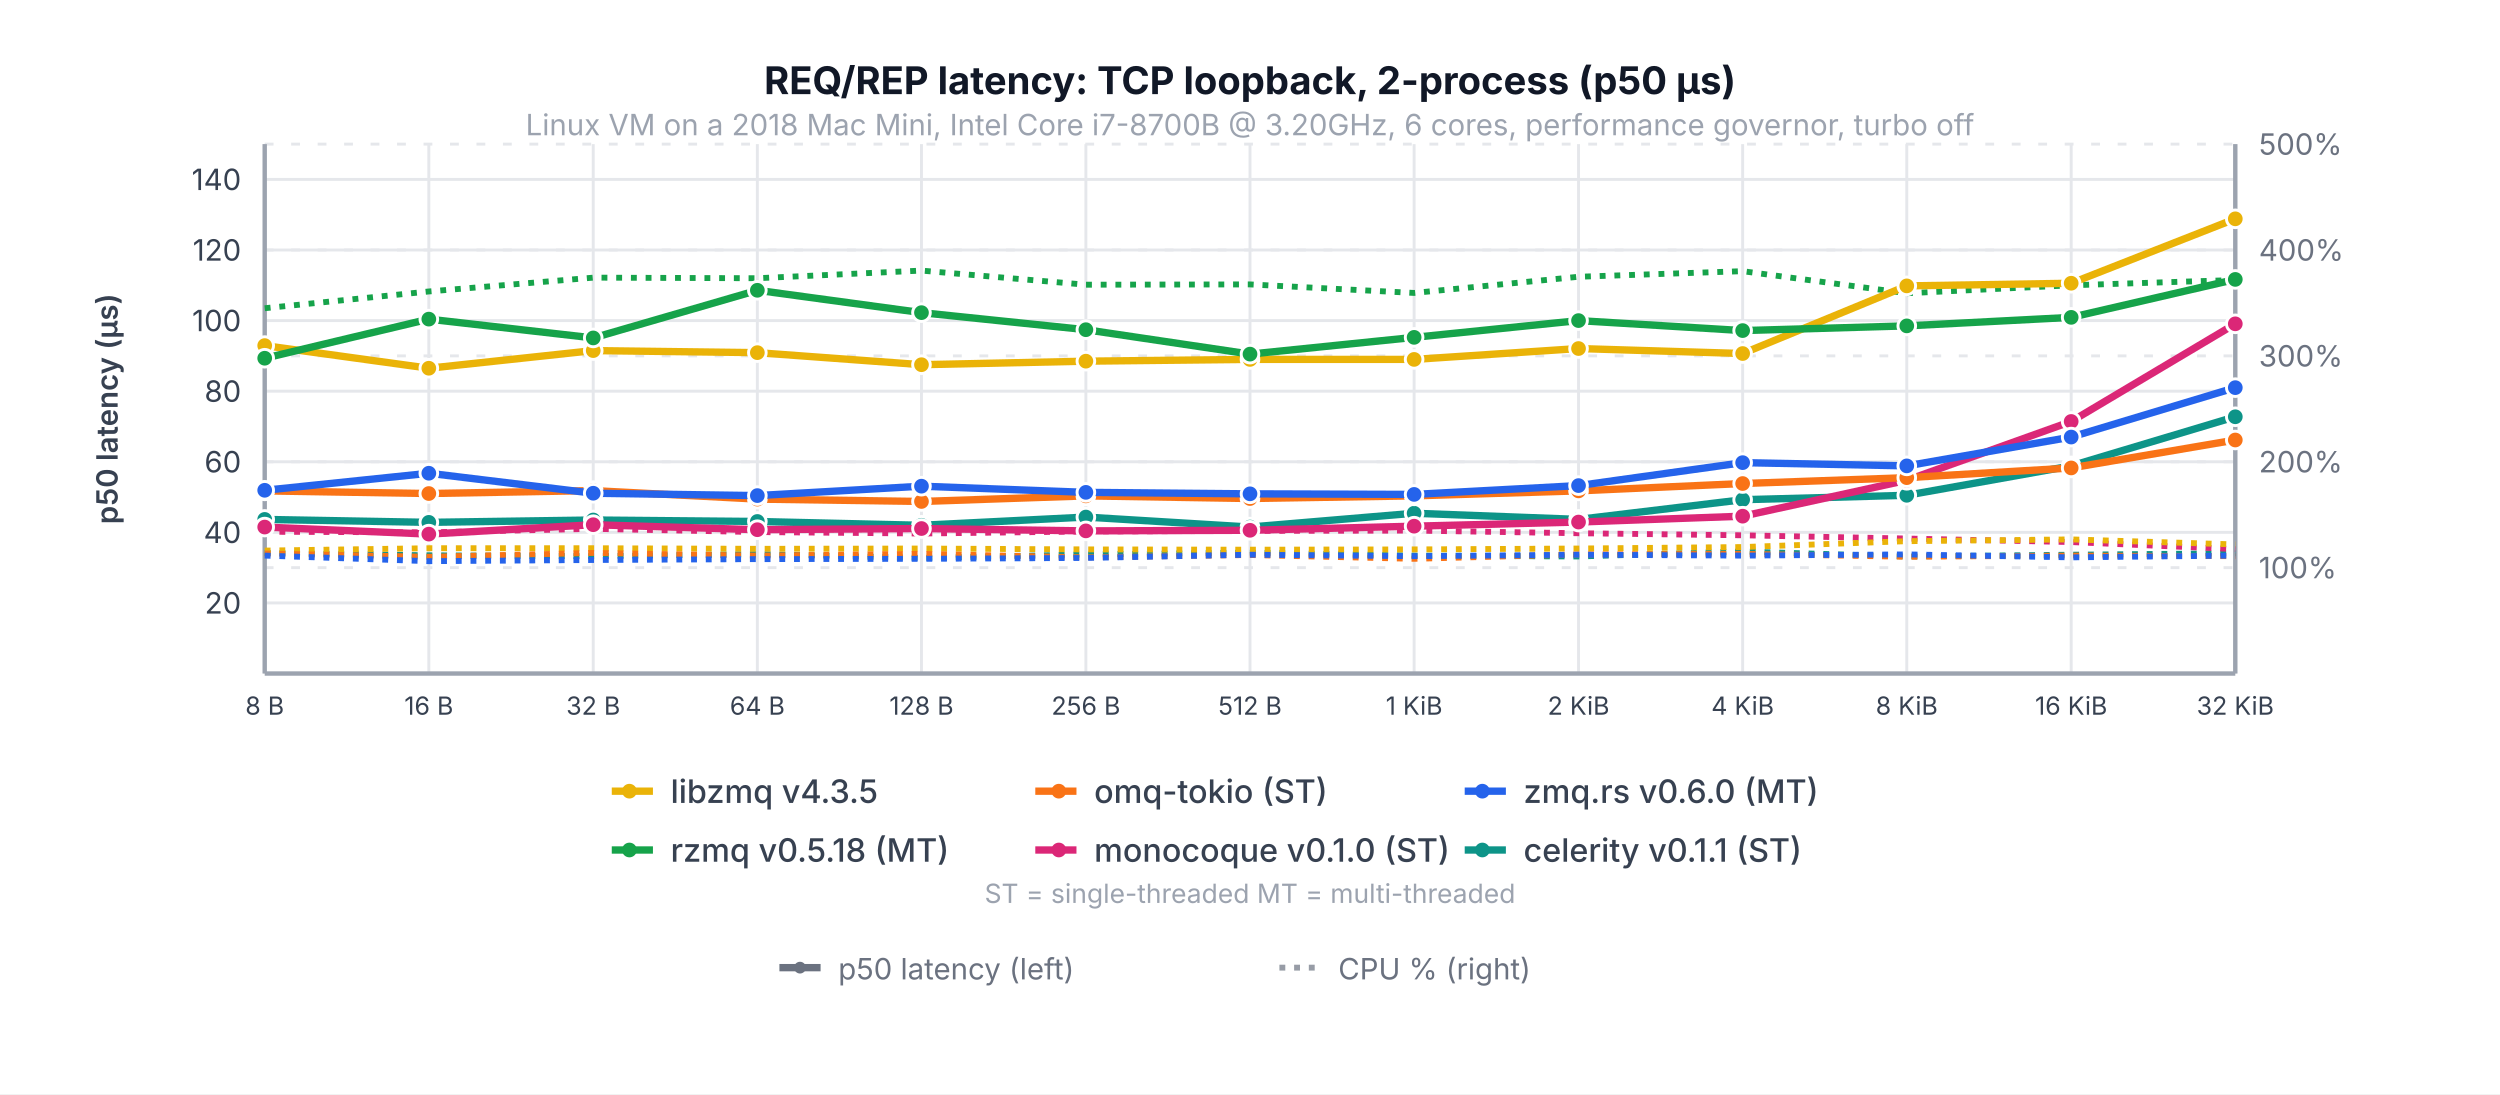
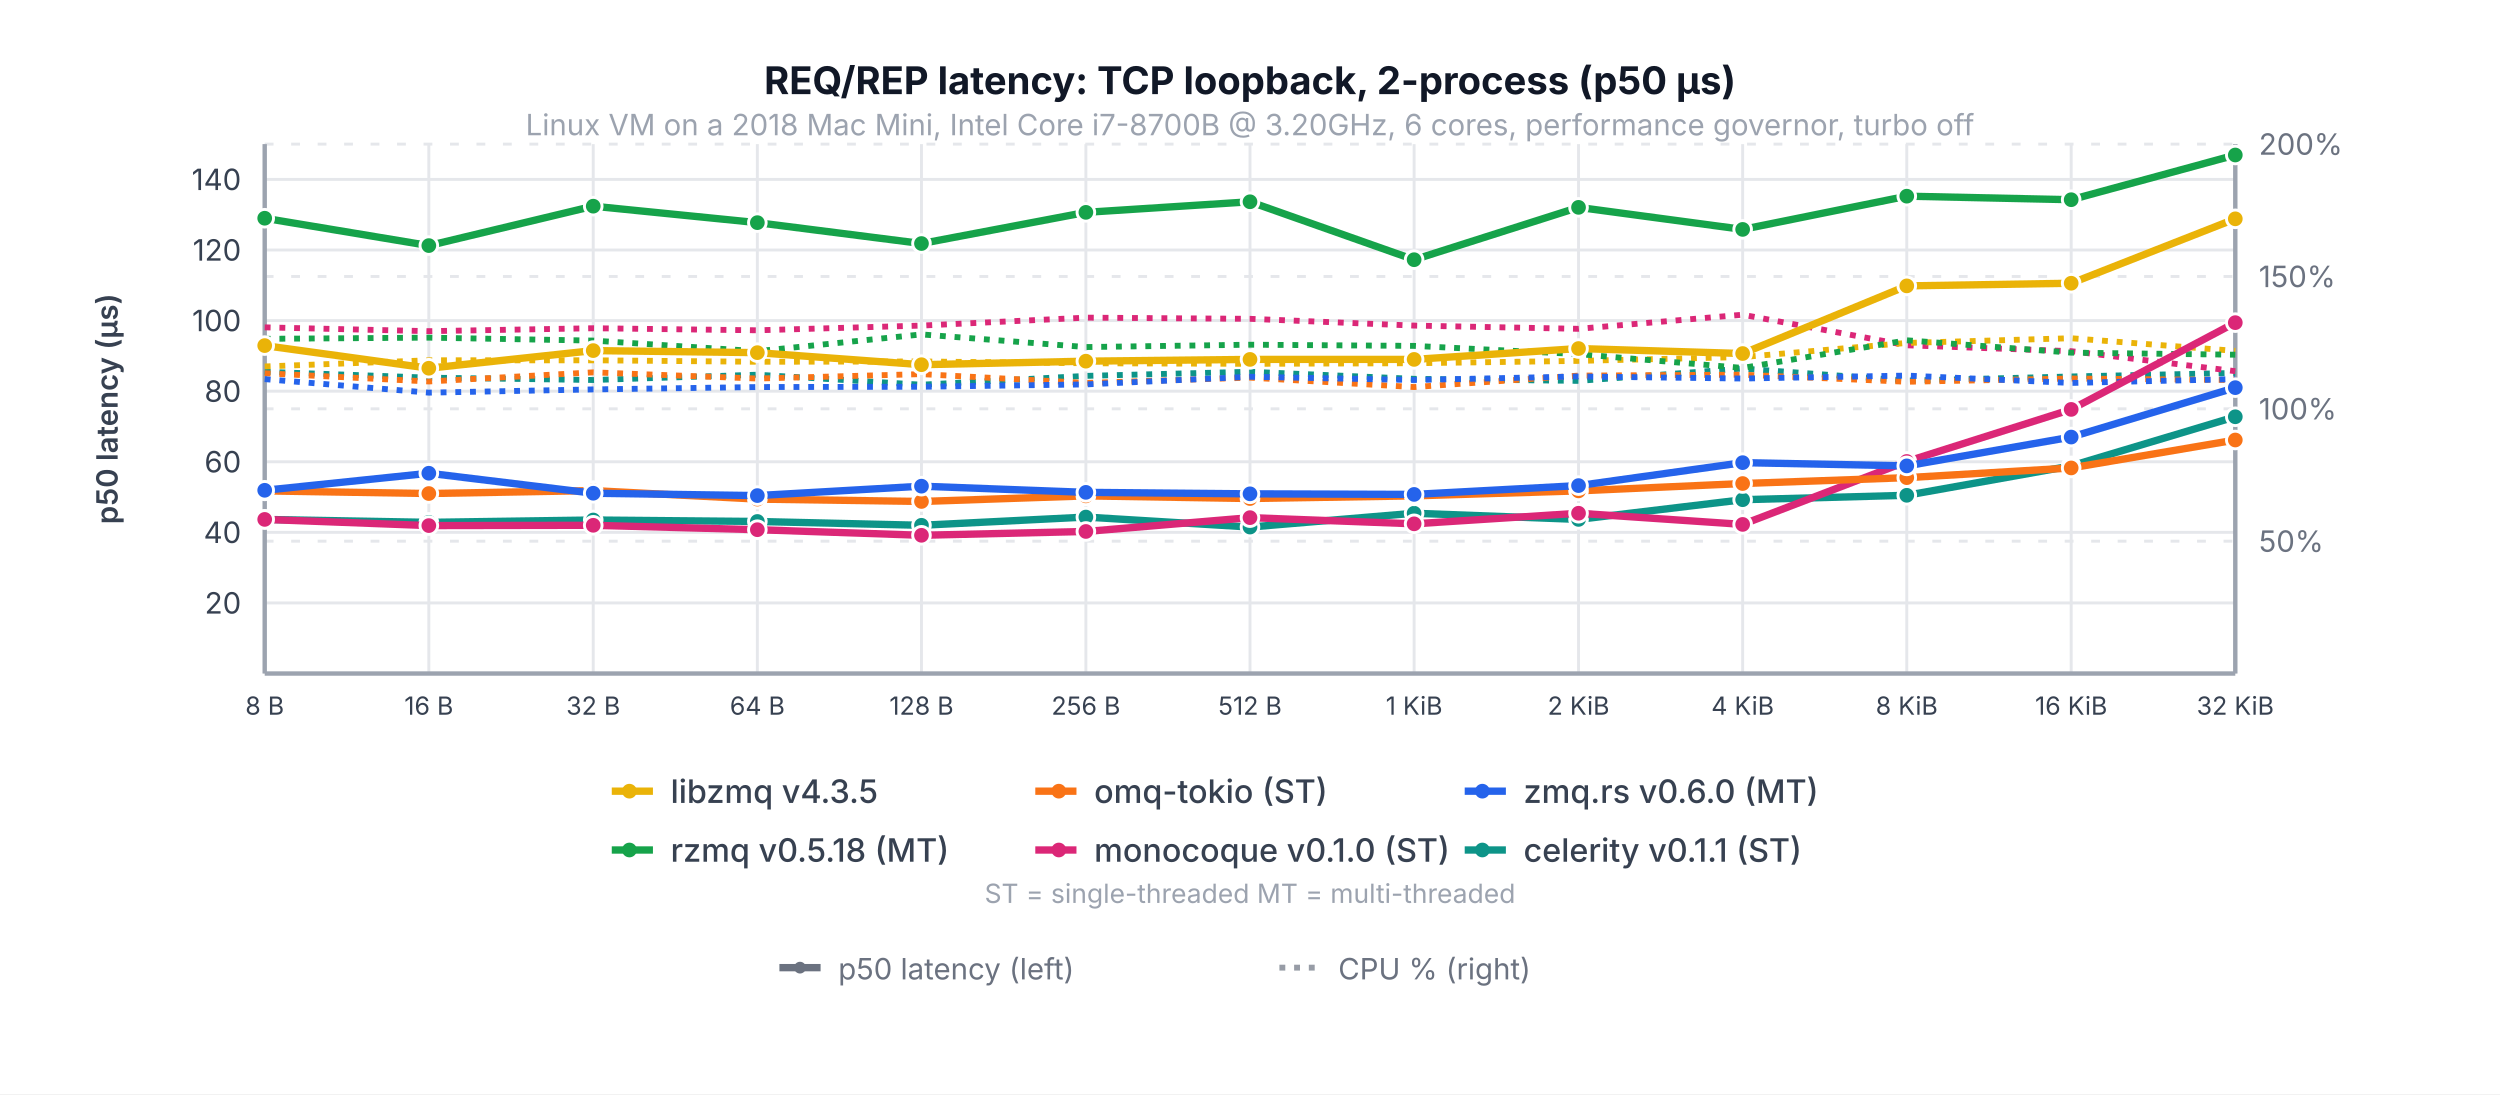
<svg xmlns="http://www.w3.org/2000/svg" viewBox="0 0 850 372" font-family="system-ui, -apple-system, sans-serif">
  <rect width="850" height="372" fill="white" />
  <text x="425.0" y="46" text-anchor="middle" fill="#9ca3af" font-size="10">Linux VM on a 2018 Mac Mini, Intel Core i7-8700B @ 3.20GHz, 6 cores, performance governor, turbo off</text>
  <text x="425.0" y="32.0" text-anchor="middle" fill="#111827" font-size="13" font-weight="700">REQ/REP latency: TCP loopback, 2-process (p50 µs)</text>
  <line x1="90.0" y1="205.0" x2="760.0" y2="205.0" stroke="#e5e7eb" stroke-width="1" />
  <text x="82.0" y="205.0" text-anchor="end" dominant-baseline="middle" fill="#374151" font-size="10">20</text>
  <line x1="90.0" y1="181.0" x2="760.0" y2="181.0" stroke="#e5e7eb" stroke-width="1" />
  <text x="82.0" y="181.0" text-anchor="end" dominant-baseline="middle" fill="#374151" font-size="10">40</text>
  <line x1="90.0" y1="157.0" x2="760.0" y2="157.0" stroke="#e5e7eb" stroke-width="1" />
  <text x="82.0" y="157.0" text-anchor="end" dominant-baseline="middle" fill="#374151" font-size="10">60</text>
  <line x1="90.0" y1="133.0" x2="760.0" y2="133.0" stroke="#e5e7eb" stroke-width="1" />
  <text x="82.0" y="133.0" text-anchor="end" dominant-baseline="middle" fill="#374151" font-size="10">80</text>
  <line x1="90.0" y1="109.0" x2="760.0" y2="109.0" stroke="#e5e7eb" stroke-width="1" />
  <text x="82.0" y="109.0" text-anchor="end" dominant-baseline="middle" fill="#374151" font-size="10">100</text>
  <line x1="90.0" y1="85.0" x2="760.0" y2="85.0" stroke="#e5e7eb" stroke-width="1" />
  <text x="82.0" y="85.0" text-anchor="end" dominant-baseline="middle" fill="#374151" font-size="10">120</text>
  <line x1="90.0" y1="61.0" x2="760.0" y2="61.0" stroke="#e5e7eb" stroke-width="1" />
  <text x="82.0" y="61.0" text-anchor="end" dominant-baseline="middle" fill="#374151" font-size="10">140</text>
-   <line x1="90.0" y1="193.0" x2="760.0" y2="193.0" stroke="#e5e7eb" stroke-width="1" stroke-dasharray="3,6" />
-   <text x="768.0" y="193.0" text-anchor="start" dominant-baseline="middle" fill="#6b7280" font-size="10">100%</text>
-   <line x1="90.0" y1="157.0" x2="760.0" y2="157.0" stroke="#e5e7eb" stroke-width="1" stroke-dasharray="3,6" />
-   <text x="768.0" y="157.0" text-anchor="start" dominant-baseline="middle" fill="#6b7280" font-size="10">200%</text>
-   <line x1="90.0" y1="121.0" x2="760.0" y2="121.0" stroke="#e5e7eb" stroke-width="1" stroke-dasharray="3,6" />
-   <text x="768.0" y="121.0" text-anchor="start" dominant-baseline="middle" fill="#6b7280" font-size="10">300%</text>
-   <line x1="90.0" y1="85.0" x2="760.0" y2="85.0" stroke="#e5e7eb" stroke-width="1" stroke-dasharray="3,6" />
-   <text x="768.0" y="85.0" text-anchor="start" dominant-baseline="middle" fill="#6b7280" font-size="10">400%</text>
+   <line x1="90.0" y1="184.0" x2="760.0" y2="184.0" stroke="#e5e7eb" stroke-width="1" stroke-dasharray="3,6" />
+   <text x="768.0" y="184.0" text-anchor="start" dominant-baseline="middle" fill="#6b7280" font-size="10">50%</text>
+   <line x1="90.0" y1="139.0" x2="760.0" y2="139.0" stroke="#e5e7eb" stroke-width="1" stroke-dasharray="3,6" />
+   <text x="768.0" y="139.0" text-anchor="start" dominant-baseline="middle" fill="#6b7280" font-size="10">100%</text>
+   <line x1="90.0" y1="94.0" x2="760.0" y2="94.0" stroke="#e5e7eb" stroke-width="1" stroke-dasharray="3,6" />
+   <text x="768.0" y="94.0" text-anchor="start" dominant-baseline="middle" fill="#6b7280" font-size="10">150%</text>
  <line x1="90.0" y1="49.0" x2="760.0" y2="49.0" stroke="#e5e7eb" stroke-width="1" stroke-dasharray="3,6" />
-   <text x="768.0" y="49.0" text-anchor="start" dominant-baseline="middle" fill="#6b7280" font-size="10">500%</text>
+   <text x="768.0" y="49.0" text-anchor="start" dominant-baseline="middle" fill="#6b7280" font-size="10">200%</text>
  <line x1="90.0" y1="49.0" x2="90.0" y2="229.0" stroke="#e5e7eb" stroke-width="1" />
  <line x1="145.8" y1="49.0" x2="145.8" y2="229.0" stroke="#e5e7eb" stroke-width="1" />
  <line x1="201.7" y1="49.0" x2="201.7" y2="229.0" stroke="#e5e7eb" stroke-width="1" />
  <line x1="257.5" y1="49.0" x2="257.5" y2="229.0" stroke="#e5e7eb" stroke-width="1" />
  <line x1="313.3" y1="49.0" x2="313.3" y2="229.0" stroke="#e5e7eb" stroke-width="1" />
  <line x1="369.2" y1="49.0" x2="369.2" y2="229.0" stroke="#e5e7eb" stroke-width="1" />
  <line x1="425.0" y1="49.0" x2="425.0" y2="229.0" stroke="#e5e7eb" stroke-width="1" />
  <line x1="480.8" y1="49.0" x2="480.8" y2="229.0" stroke="#e5e7eb" stroke-width="1" />
  <line x1="536.7" y1="49.0" x2="536.7" y2="229.0" stroke="#e5e7eb" stroke-width="1" />
  <line x1="592.5" y1="49.0" x2="592.5" y2="229.0" stroke="#e5e7eb" stroke-width="1" />
  <line x1="648.3" y1="49.0" x2="648.3" y2="229.0" stroke="#e5e7eb" stroke-width="1" />
  <line x1="704.2" y1="49.0" x2="704.2" y2="229.0" stroke="#e5e7eb" stroke-width="1" />
  <line x1="760.0" y1="49.0" x2="760.0" y2="229.0" stroke="#e5e7eb" stroke-width="1" />
  <line x1="90.0" y1="49.0" x2="90.0" y2="229.0" stroke="#9ca3af" stroke-width="1.5" />
  <line x1="760.0" y1="49.0" x2="760.0" y2="229.0" stroke="#9ca3af" stroke-width="1.5" />
  <line x1="90.0" y1="229.0" x2="760.0" y2="229.0" stroke="#9ca3af" stroke-width="1.5" />
  <text x="40.0" y="139.0" text-anchor="middle" fill="#374151" font-size="10" font-weight="600" transform="rotate(-90,40.0,139.0)">p50 latency (µs)</text>
-   <polyline points="90.0,188.0 145.8,188.8 201.7,189.1 257.5,188.4 313.3,189.7 369.2,188.5 425.0,187.9 480.8,188.9 536.7,189.2 592.5,187.5 648.3,189.2 704.2,188.6 760.0,188.1" fill="none" stroke="#0d9488" stroke-width="2" stroke-dasharray="2,3" />
-   <polyline points="90.0,180.8 145.8,181.0 201.7,179.8 257.5,180.9 313.3,181.4 369.2,180.7 425.0,180.5 480.8,180.4 536.7,181.3 592.5,182.0 648.3,183.1 704.2,184.3 760.0,186.7" fill="none" stroke="#db2777" stroke-width="2" stroke-dasharray="2,3" />
-   <polyline points="90.0,187.2 145.8,186.4 201.7,186.4 257.5,186.6 313.3,186.5 369.2,186.8 425.0,186.9 480.8,186.8 536.7,186.5 592.5,186.0 648.3,184.0 704.2,183.4 760.0,185.1" fill="none" stroke="#eab308" stroke-width="2" stroke-dasharray="2,3" />
-   <polyline points="90.0,188.2 145.8,189.3 201.7,188.0 257.5,188.9 313.3,188.3 369.2,189.5 425.0,188.7 480.8,190.0 536.7,188.5 592.5,188.3 648.3,189.3 704.2,188.9 760.0,189.1" fill="none" stroke="#f97316" stroke-width="2" stroke-dasharray="2,3" />
-   <polyline points="90.0,104.8 145.8,99.1 201.7,94.4 257.5,94.6 313.3,92.0 369.2,96.8 425.0,96.7 480.8,99.6 536.7,94.1 592.5,92.2 648.3,99.7 704.2,97.0 760.0,95.2" fill="none" stroke="#16a34a" stroke-width="2" stroke-dasharray="2,3" />
-   <polyline points="90.0,188.9 145.8,190.8 201.7,190.4 257.5,190.1 313.3,190.0 369.2,189.7 425.0,188.6 480.8,189.1 536.7,188.6 592.5,188.9 648.3,188.5 704.2,189.5 760.0,188.9" fill="none" stroke="#2563eb" stroke-width="2" stroke-dasharray="2,3" />
+   <polyline points="90.0,126.4 145.8,128.4 201.7,129.2 257.5,127.4 313.3,130.8 369.2,127.8 425.0,126.4 480.8,128.8 536.7,129.5 592.5,125.3 648.3,129.4 704.2,128.0 760.0,126.8" fill="none" stroke="#0d9488" stroke-width="2" stroke-dasharray="2,3" />
+   <polyline points="90.0,111.3 145.8,112.6 201.7,111.6 257.5,112.3 313.3,110.7 369.2,108.0 425.0,108.4 480.8,110.7 536.7,111.8 592.5,107.0 648.3,117.4 704.2,119.4 760.0,126.2" fill="none" stroke="#db2777" stroke-width="2" stroke-dasharray="2,3" />
+   <polyline points="90.0,124.6 145.8,122.5 201.7,122.5 257.5,123.0 313.3,122.9 369.2,123.5 425.0,123.7 480.8,123.5 536.7,122.7 592.5,121.4 648.3,116.6 704.2,115.0 760.0,119.3" fill="none" stroke="#eab308" stroke-width="2" stroke-dasharray="2,3" />
+   <polyline points="90.0,126.9 145.8,129.7 201.7,126.6 257.5,128.7 313.3,127.2 369.2,130.2 425.0,128.4 480.8,131.6 536.7,127.7 592.5,127.4 648.3,129.8 704.2,128.7 760.0,129.2" fill="none" stroke="#f97316" stroke-width="2" stroke-dasharray="2,3" />
+   <polyline points="90.0,115.2 145.8,114.8 201.7,115.8 257.5,119.4 313.3,113.7 369.2,118.0 425.0,117.2 480.8,117.6 536.7,120.4 592.5,125.1 648.3,115.7 704.2,119.9 760.0,120.6" fill="none" stroke="#16a34a" stroke-width="2" stroke-dasharray="2,3" />
+   <polyline points="90.0,128.9 145.8,133.5 201.7,132.4 257.5,131.6 313.3,131.5 369.2,130.7 425.0,128.1 480.8,129.2 536.7,128.0 592.5,128.7 648.3,127.7 704.2,130.2 760.0,128.9" fill="none" stroke="#2563eb" stroke-width="2" stroke-dasharray="2,3" />
  <polyline points="90.0,176.6 145.8,177.6 201.7,176.8 257.5,177.3 313.3,178.6 369.2,175.8 425.0,179.2 480.8,174.5 536.7,176.6 592.5,169.9 648.3,168.4 704.2,158.4 760.0,141.7" fill="none" stroke="#0d9488" stroke-width="2.5" stroke-linecap="round" stroke-linejoin="round" />
  <circle cx="90.0" cy="176.6" r="3" fill="#0d9488" stroke="white" stroke-width="1" />
  <circle cx="145.8" cy="177.6" r="3" fill="#0d9488" stroke="white" stroke-width="1" />
  <circle cx="201.7" cy="176.8" r="3" fill="#0d9488" stroke="white" stroke-width="1" />
  <circle cx="257.5" cy="177.3" r="3" fill="#0d9488" stroke="white" stroke-width="1" />
  <circle cx="313.3" cy="178.6" r="3" fill="#0d9488" stroke="white" stroke-width="1" />
  <circle cx="369.2" cy="175.8" r="3" fill="#0d9488" stroke="white" stroke-width="1" />
  <circle cx="425.0" cy="179.2" r="3" fill="#0d9488" stroke="white" stroke-width="1" />
  <circle cx="480.8" cy="174.5" r="3" fill="#0d9488" stroke="white" stroke-width="1" />
  <circle cx="536.7" cy="176.6" r="3" fill="#0d9488" stroke="white" stroke-width="1" />
  <circle cx="592.5" cy="169.9" r="3" fill="#0d9488" stroke="white" stroke-width="1" />
  <circle cx="648.3" cy="168.4" r="3" fill="#0d9488" stroke="white" stroke-width="1" />
  <circle cx="704.2" cy="158.4" r="3" fill="#0d9488" stroke="white" stroke-width="1" />
  <circle cx="760.0" cy="141.7" r="3" fill="#0d9488" stroke="white" stroke-width="1" />
-   <polyline points="90.0,179.2 145.8,181.6 201.7,178.4 257.5,180.1 313.3,179.7 369.2,180.5 425.0,180.3 480.8,178.9 536.7,177.5 592.5,175.5 648.3,163.3 704.2,143.3 760.0,110.1" fill="none" stroke="#db2777" stroke-width="2.5" stroke-linecap="round" stroke-linejoin="round" />
-   <circle cx="90.0" cy="179.2" r="3" fill="#db2777" stroke="white" stroke-width="1" />
-   <circle cx="145.8" cy="181.6" r="3" fill="#db2777" stroke="white" stroke-width="1" />
-   <circle cx="201.7" cy="178.4" r="3" fill="#db2777" stroke="white" stroke-width="1" />
+   <polyline points="90.0,176.6 145.8,178.7 201.7,178.6 257.5,180.1 313.3,182.0 369.2,180.7 425.0,176.0 480.8,178.1 536.7,174.5 592.5,178.3 648.3,156.9 704.2,139.2 760.0,109.7" fill="none" stroke="#db2777" stroke-width="2.5" stroke-linecap="round" stroke-linejoin="round" />
+   <circle cx="90.0" cy="176.6" r="3" fill="#db2777" stroke="white" stroke-width="1" />
+   <circle cx="145.8" cy="178.7" r="3" fill="#db2777" stroke="white" stroke-width="1" />
+   <circle cx="201.7" cy="178.6" r="3" fill="#db2777" stroke="white" stroke-width="1" />
  <circle cx="257.5" cy="180.1" r="3" fill="#db2777" stroke="white" stroke-width="1" />
-   <circle cx="313.3" cy="179.7" r="3" fill="#db2777" stroke="white" stroke-width="1" />
-   <circle cx="369.2" cy="180.5" r="3" fill="#db2777" stroke="white" stroke-width="1" />
-   <circle cx="425.0" cy="180.3" r="3" fill="#db2777" stroke="white" stroke-width="1" />
-   <circle cx="480.8" cy="178.9" r="3" fill="#db2777" stroke="white" stroke-width="1" />
-   <circle cx="536.7" cy="177.5" r="3" fill="#db2777" stroke="white" stroke-width="1" />
-   <circle cx="592.5" cy="175.5" r="3" fill="#db2777" stroke="white" stroke-width="1" />
-   <circle cx="648.3" cy="163.3" r="3" fill="#db2777" stroke="white" stroke-width="1" />
-   <circle cx="704.2" cy="143.3" r="3" fill="#db2777" stroke="white" stroke-width="1" />
-   <circle cx="760.0" cy="110.1" r="3" fill="#db2777" stroke="white" stroke-width="1" />
+   <circle cx="313.3" cy="182.0" r="3" fill="#db2777" stroke="white" stroke-width="1" />
+   <circle cx="369.2" cy="180.7" r="3" fill="#db2777" stroke="white" stroke-width="1" />
+   <circle cx="425.0" cy="176.0" r="3" fill="#db2777" stroke="white" stroke-width="1" />
+   <circle cx="480.8" cy="178.1" r="3" fill="#db2777" stroke="white" stroke-width="1" />
+   <circle cx="536.7" cy="174.5" r="3" fill="#db2777" stroke="white" stroke-width="1" />
+   <circle cx="592.5" cy="178.3" r="3" fill="#db2777" stroke="white" stroke-width="1" />
+   <circle cx="648.3" cy="156.9" r="3" fill="#db2777" stroke="white" stroke-width="1" />
+   <circle cx="704.2" cy="139.2" r="3" fill="#db2777" stroke="white" stroke-width="1" />
+   <circle cx="760.0" cy="109.7" r="3" fill="#db2777" stroke="white" stroke-width="1" />
  <polyline points="90.0,117.5 145.8,125.2 201.7,119.2 257.5,119.9 313.3,124.0 369.2,122.8 425.0,122.2 480.8,122.2 536.7,118.5 592.5,120.2 648.3,97.2 704.2,96.3 760.0,74.4" fill="none" stroke="#eab308" stroke-width="2.5" stroke-linecap="round" stroke-linejoin="round" />
  <circle cx="90.0" cy="117.5" r="3" fill="#eab308" stroke="white" stroke-width="1" />
  <circle cx="145.8" cy="125.2" r="3" fill="#eab308" stroke="white" stroke-width="1" />
  <circle cx="201.7" cy="119.2" r="3" fill="#eab308" stroke="white" stroke-width="1" />
  <circle cx="257.5" cy="119.9" r="3" fill="#eab308" stroke="white" stroke-width="1" />
  <circle cx="313.3" cy="124.0" r="3" fill="#eab308" stroke="white" stroke-width="1" />
  <circle cx="369.2" cy="122.8" r="3" fill="#eab308" stroke="white" stroke-width="1" />
  <circle cx="425.0" cy="122.2" r="3" fill="#eab308" stroke="white" stroke-width="1" />
  <circle cx="480.8" cy="122.2" r="3" fill="#eab308" stroke="white" stroke-width="1" />
  <circle cx="536.7" cy="118.5" r="3" fill="#eab308" stroke="white" stroke-width="1" />
  <circle cx="592.5" cy="120.2" r="3" fill="#eab308" stroke="white" stroke-width="1" />
  <circle cx="648.3" cy="97.2" r="3" fill="#eab308" stroke="white" stroke-width="1" />
  <circle cx="704.2" cy="96.3" r="3" fill="#eab308" stroke="white" stroke-width="1" />
  <circle cx="760.0" cy="74.4" r="3" fill="#eab308" stroke="white" stroke-width="1" />
  <polyline points="90.0,166.9 145.8,167.8 201.7,166.8 257.5,169.7 313.3,170.5 369.2,168.6 425.0,169.5 480.8,168.6 536.7,166.9 592.5,164.4 648.3,162.4 704.2,159.1 760.0,149.6" fill="none" stroke="#f97316" stroke-width="2.5" stroke-linecap="round" stroke-linejoin="round" />
  <circle cx="90.0" cy="166.9" r="3" fill="#f97316" stroke="white" stroke-width="1" />
  <circle cx="145.8" cy="167.8" r="3" fill="#f97316" stroke="white" stroke-width="1" />
  <circle cx="201.7" cy="166.8" r="3" fill="#f97316" stroke="white" stroke-width="1" />
  <circle cx="257.5" cy="169.7" r="3" fill="#f97316" stroke="white" stroke-width="1" />
  <circle cx="313.3" cy="170.5" r="3" fill="#f97316" stroke="white" stroke-width="1" />
  <circle cx="369.2" cy="168.6" r="3" fill="#f97316" stroke="white" stroke-width="1" />
  <circle cx="425.0" cy="169.5" r="3" fill="#f97316" stroke="white" stroke-width="1" />
  <circle cx="480.8" cy="168.6" r="3" fill="#f97316" stroke="white" stroke-width="1" />
  <circle cx="536.7" cy="166.9" r="3" fill="#f97316" stroke="white" stroke-width="1" />
  <circle cx="592.5" cy="164.4" r="3" fill="#f97316" stroke="white" stroke-width="1" />
  <circle cx="648.3" cy="162.4" r="3" fill="#f97316" stroke="white" stroke-width="1" />
  <circle cx="704.2" cy="159.1" r="3" fill="#f97316" stroke="white" stroke-width="1" />
  <circle cx="760.0" cy="149.6" r="3" fill="#f97316" stroke="white" stroke-width="1" />
-   <polyline points="90.0,121.8 145.8,108.5 201.7,114.9 257.5,98.7 313.3,106.3 369.2,112.1 425.0,120.4 480.8,114.7 536.7,109.0 592.5,112.4 648.3,110.8 704.2,107.9 760.0,95.0" fill="none" stroke="#16a34a" stroke-width="2.5" stroke-linecap="round" stroke-linejoin="round" />
-   <circle cx="90.0" cy="121.8" r="3" fill="#16a34a" stroke="white" stroke-width="1" />
-   <circle cx="145.8" cy="108.5" r="3" fill="#16a34a" stroke="white" stroke-width="1" />
-   <circle cx="201.7" cy="114.9" r="3" fill="#16a34a" stroke="white" stroke-width="1" />
-   <circle cx="257.5" cy="98.7" r="3" fill="#16a34a" stroke="white" stroke-width="1" />
-   <circle cx="313.3" cy="106.3" r="3" fill="#16a34a" stroke="white" stroke-width="1" />
-   <circle cx="369.2" cy="112.1" r="3" fill="#16a34a" stroke="white" stroke-width="1" />
-   <circle cx="425.0" cy="120.4" r="3" fill="#16a34a" stroke="white" stroke-width="1" />
-   <circle cx="480.8" cy="114.7" r="3" fill="#16a34a" stroke="white" stroke-width="1" />
-   <circle cx="536.7" cy="109.0" r="3" fill="#16a34a" stroke="white" stroke-width="1" />
-   <circle cx="592.5" cy="112.4" r="3" fill="#16a34a" stroke="white" stroke-width="1" />
-   <circle cx="648.3" cy="110.8" r="3" fill="#16a34a" stroke="white" stroke-width="1" />
-   <circle cx="704.2" cy="107.9" r="3" fill="#16a34a" stroke="white" stroke-width="1" />
-   <circle cx="760.0" cy="95.0" r="3" fill="#16a34a" stroke="white" stroke-width="1" />
+   <polyline points="90.0,74.2 145.8,83.5 201.7,70.1 257.5,75.7 313.3,82.8 369.2,72.2 425.0,68.6 480.8,88.3 536.7,70.5 592.5,78.0 648.3,66.7 704.2,67.9 760.0,52.7" fill="none" stroke="#16a34a" stroke-width="2.5" stroke-linecap="round" stroke-linejoin="round" />
+   <circle cx="90.0" cy="74.2" r="3" fill="#16a34a" stroke="white" stroke-width="1" />
+   <circle cx="145.8" cy="83.5" r="3" fill="#16a34a" stroke="white" stroke-width="1" />
+   <circle cx="201.7" cy="70.1" r="3" fill="#16a34a" stroke="white" stroke-width="1" />
+   <circle cx="257.5" cy="75.7" r="3" fill="#16a34a" stroke="white" stroke-width="1" />
+   <circle cx="313.3" cy="82.8" r="3" fill="#16a34a" stroke="white" stroke-width="1" />
+   <circle cx="369.2" cy="72.2" r="3" fill="#16a34a" stroke="white" stroke-width="1" />
+   <circle cx="425.0" cy="68.6" r="3" fill="#16a34a" stroke="white" stroke-width="1" />
+   <circle cx="480.8" cy="88.3" r="3" fill="#16a34a" stroke="white" stroke-width="1" />
+   <circle cx="536.7" cy="70.5" r="3" fill="#16a34a" stroke="white" stroke-width="1" />
+   <circle cx="592.5" cy="78.0" r="3" fill="#16a34a" stroke="white" stroke-width="1" />
+   <circle cx="648.3" cy="66.7" r="3" fill="#16a34a" stroke="white" stroke-width="1" />
+   <circle cx="704.2" cy="67.9" r="3" fill="#16a34a" stroke="white" stroke-width="1" />
+   <circle cx="760.0" cy="52.7" r="3" fill="#16a34a" stroke="white" stroke-width="1" />
  <polyline points="90.0,166.7 145.8,160.9 201.7,167.7 257.5,168.5 313.3,165.3 369.2,167.4 425.0,167.9 480.8,168.1 536.7,165.1 592.5,157.3 648.3,158.4 704.2,148.6 760.0,131.8" fill="none" stroke="#2563eb" stroke-width="2.5" stroke-linecap="round" stroke-linejoin="round" />
  <circle cx="90.0" cy="166.7" r="3" fill="#2563eb" stroke="white" stroke-width="1" />
  <circle cx="145.8" cy="160.9" r="3" fill="#2563eb" stroke="white" stroke-width="1" />
  <circle cx="201.7" cy="167.7" r="3" fill="#2563eb" stroke="white" stroke-width="1" />
  <circle cx="257.5" cy="168.5" r="3" fill="#2563eb" stroke="white" stroke-width="1" />
  <circle cx="313.3" cy="165.3" r="3" fill="#2563eb" stroke="white" stroke-width="1" />
  <circle cx="369.2" cy="167.4" r="3" fill="#2563eb" stroke="white" stroke-width="1" />
  <circle cx="425.0" cy="167.9" r="3" fill="#2563eb" stroke="white" stroke-width="1" />
  <circle cx="480.8" cy="168.1" r="3" fill="#2563eb" stroke="white" stroke-width="1" />
  <circle cx="536.7" cy="165.1" r="3" fill="#2563eb" stroke="white" stroke-width="1" />
  <circle cx="592.5" cy="157.3" r="3" fill="#2563eb" stroke="white" stroke-width="1" />
  <circle cx="648.3" cy="158.4" r="3" fill="#2563eb" stroke="white" stroke-width="1" />
  <circle cx="704.2" cy="148.6" r="3" fill="#2563eb" stroke="white" stroke-width="1" />
  <circle cx="760.0" cy="131.8" r="3" fill="#2563eb" stroke="white" stroke-width="1" />
  <text x="90.0" y="243.0" text-anchor="middle" fill="#374151" font-size="8.5">8 B</text>
  <text x="145.8" y="243.0" text-anchor="middle" fill="#374151" font-size="8.5">16 B</text>
  <text x="201.7" y="243.0" text-anchor="middle" fill="#374151" font-size="8.5">32 B</text>
  <text x="257.5" y="243.0" text-anchor="middle" fill="#374151" font-size="8.5">64 B</text>
  <text x="313.3" y="243.0" text-anchor="middle" fill="#374151" font-size="8.5">128 B</text>
  <text x="369.2" y="243.0" text-anchor="middle" fill="#374151" font-size="8.5">256 B</text>
  <text x="425.0" y="243.0" text-anchor="middle" fill="#374151" font-size="8.5">512 B</text>
  <text x="480.8" y="243.0" text-anchor="middle" fill="#374151" font-size="8.5">1 KiB</text>
  <text x="536.7" y="243.0" text-anchor="middle" fill="#374151" font-size="8.5">2 KiB</text>
  <text x="592.5" y="243.0" text-anchor="middle" fill="#374151" font-size="8.5">4 KiB</text>
  <text x="648.3" y="243.0" text-anchor="middle" fill="#374151" font-size="8.5">8 KiB</text>
  <text x="704.2" y="243.0" text-anchor="middle" fill="#374151" font-size="8.5">16 KiB</text>
  <text x="760.0" y="243.0" text-anchor="middle" fill="#374151" font-size="8.5">32 KiB</text>
  <line x1="208" y1="269" x2="222" y2="269" stroke="#eab308" stroke-width="2.5" />
  <circle cx="214" cy="269" r="2.5" fill="#eab308" />
  <text x="228" y="273" fill="#374151" font-size="11" font-weight="500">libzmq v4.3.5</text>
  <line x1="352" y1="269" x2="366" y2="269" stroke="#f97316" stroke-width="2.5" />
  <circle cx="360" cy="269" r="2.5" fill="#f97316" />
  <text x="372" y="273" fill="#374151" font-size="11" font-weight="500">omq-tokio (ST)</text>
  <line x1="498" y1="269" x2="512" y2="269" stroke="#2563eb" stroke-width="2.5" />
  <circle cx="504" cy="269" r="2.5" fill="#2563eb" />
  <text x="518" y="273" fill="#374151" font-size="11" font-weight="500">zmq.rs v0.6.0 (MT)</text>
  <line x1="208" y1="289" x2="222" y2="289" stroke="#16a34a" stroke-width="2.5" />
  <circle cx="214" cy="289" r="2.5" fill="#16a34a" />
  <text x="228" y="293" fill="#374151" font-size="11" font-weight="500">rzmq v0.5.18 (MT)</text>
  <line x1="352" y1="289" x2="366" y2="289" stroke="#db2777" stroke-width="2.5" />
  <circle cx="360" cy="289" r="2.5" fill="#db2777" />
  <text x="372" y="293" fill="#374151" font-size="11" font-weight="500">monocoque v0.1.0 (ST)</text>
  <line x1="498" y1="289" x2="512" y2="289" stroke="#0d9488" stroke-width="2.5" />
  <circle cx="504" cy="289" r="2.5" fill="#0d9488" />
  <text x="518" y="293" fill="#374151" font-size="11" font-weight="500">celerity v0.1.1 (ST)</text>
  <text x="425.0" y="307" text-anchor="middle" fill="#9ca3af" font-size="9">ST = single-threaded   MT = multi-threaded</text>
  <line x1="265" y1="329" x2="279" y2="329" stroke="#6b7280" stroke-width="2.5" />
  <circle cx="272" cy="329" r="2" fill="#6b7280" />
  <text x="285" y="333" fill="#6b7280" font-size="10">p50 latency (left)</text>
  <line x1="435" y1="329" x2="449" y2="329" stroke="#6b7280" stroke-width="2" stroke-dasharray="2,3" opacity="0.7" />
  <text x="455" y="333" fill="#6b7280" font-size="10">CPU % (right)</text>
</svg>
